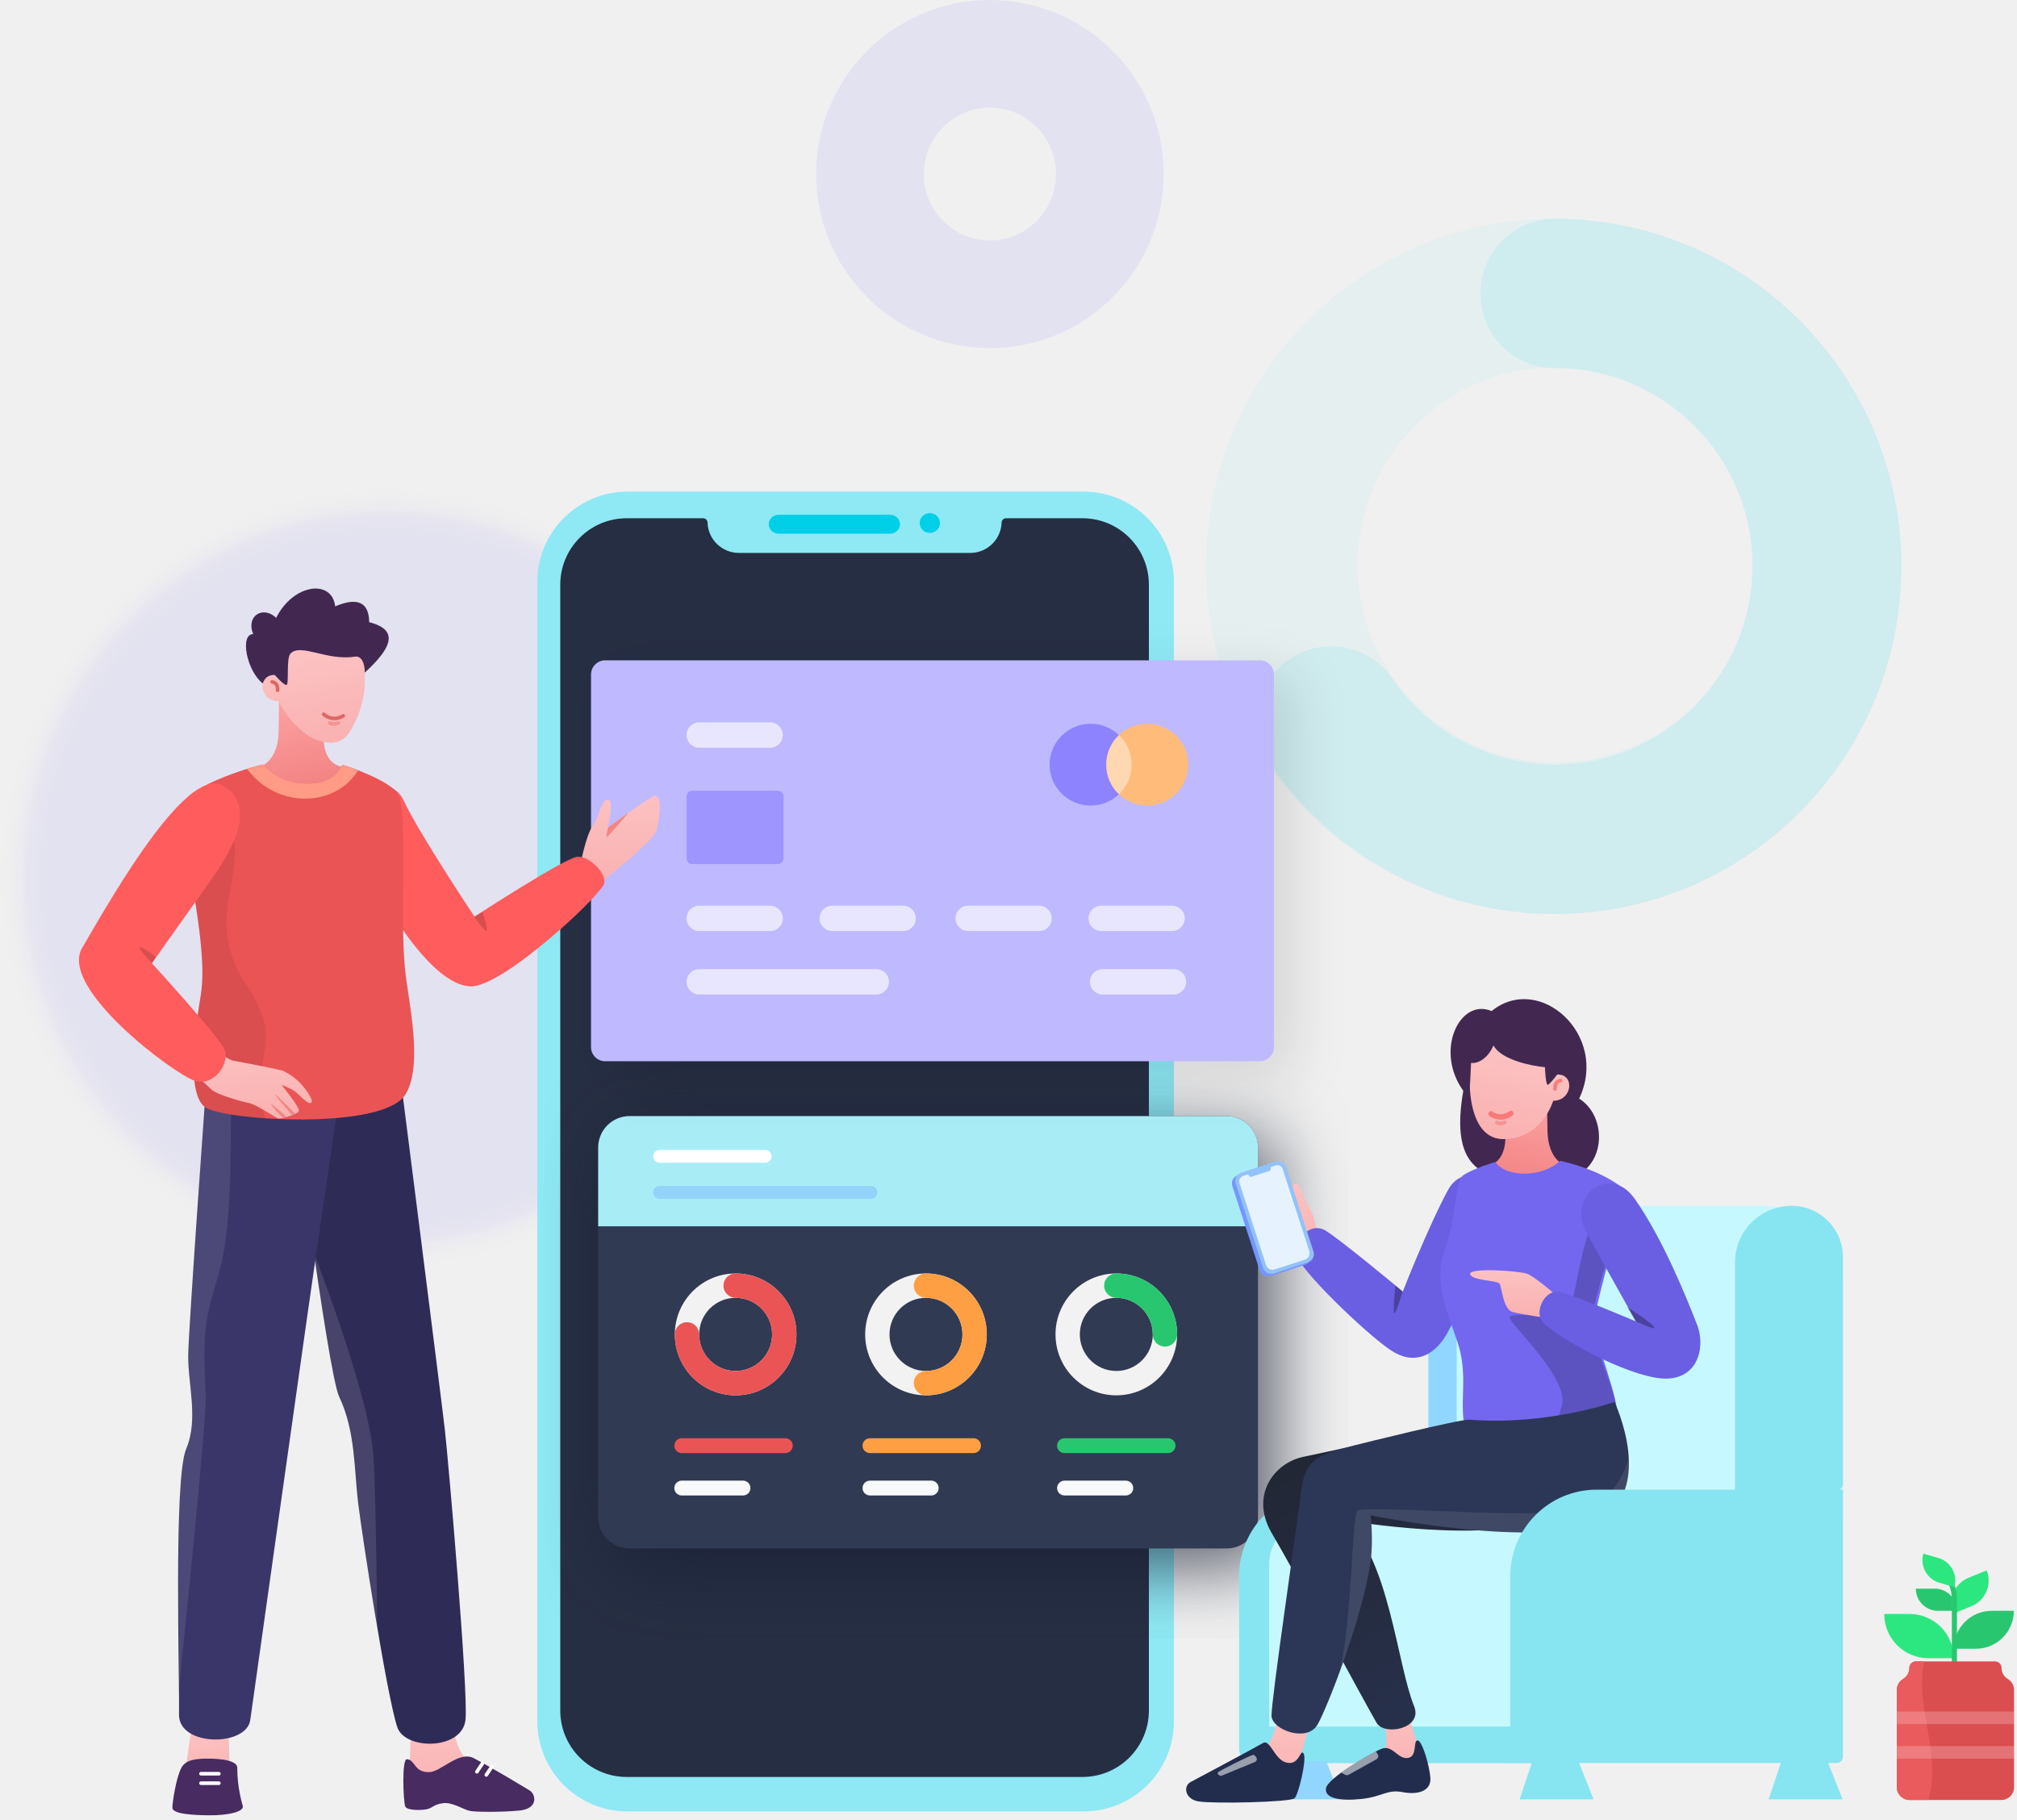
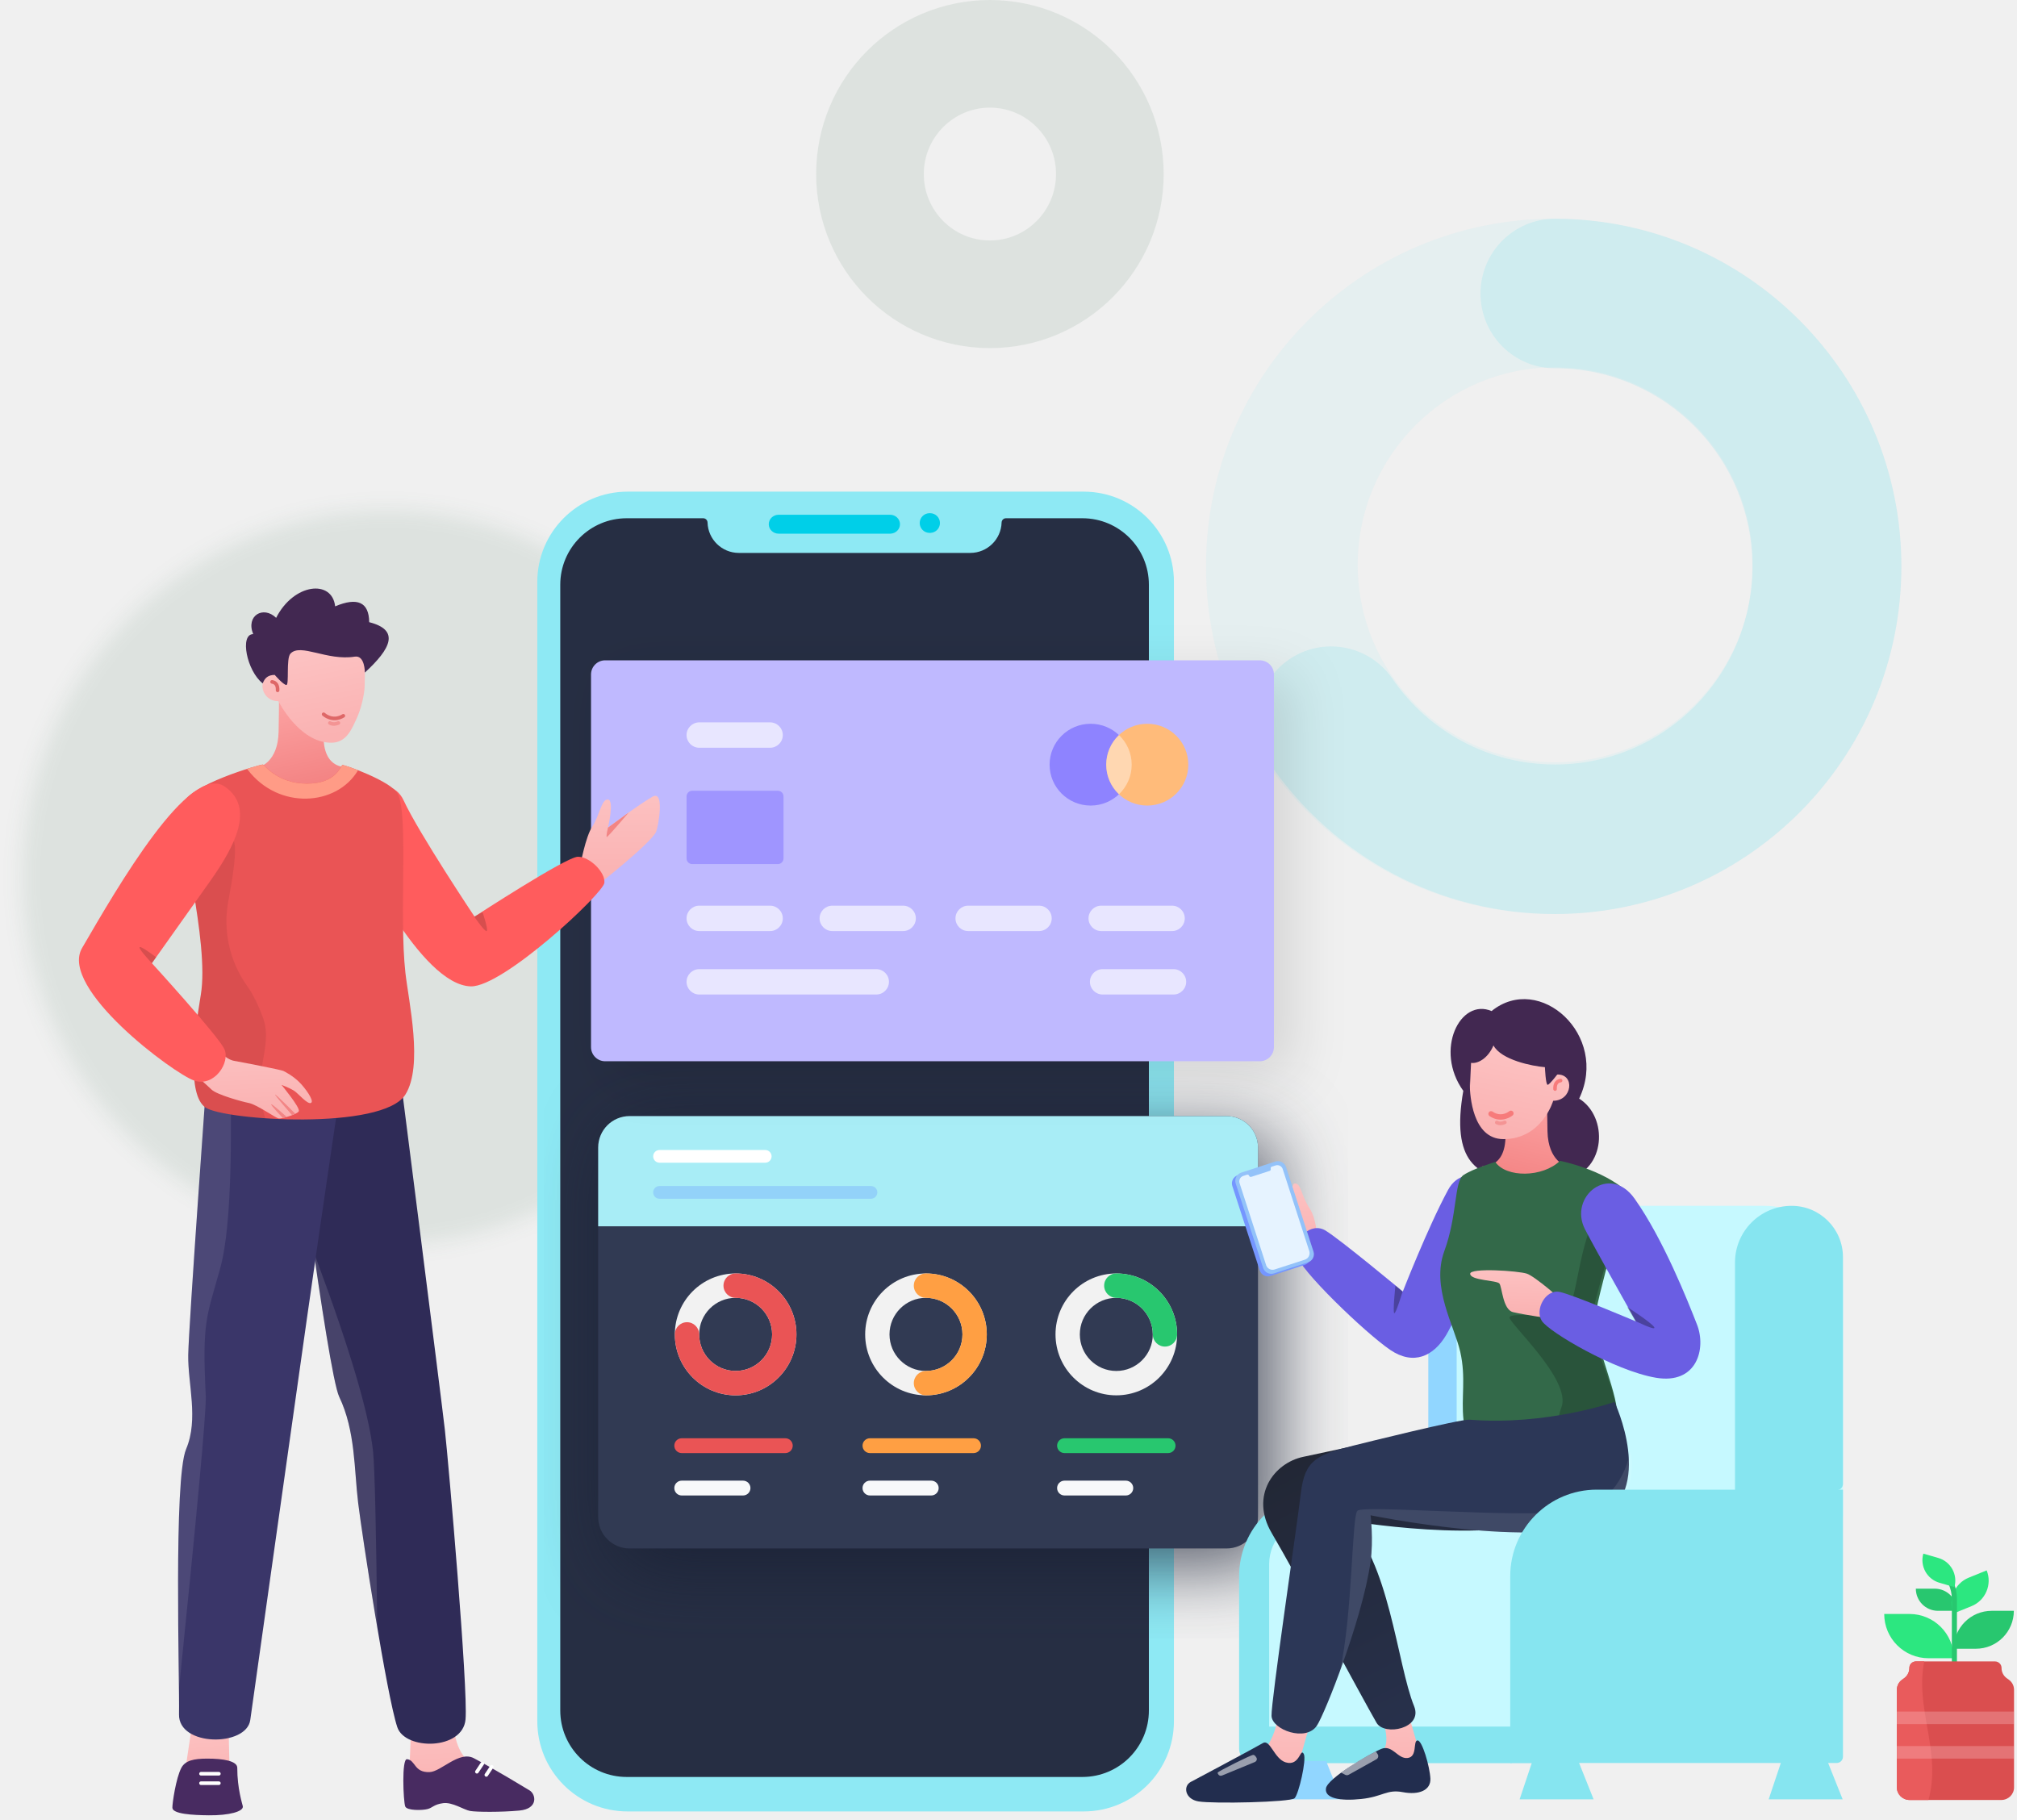
<svg xmlns="http://www.w3.org/2000/svg" width="562" height="507" viewBox="0 0 562 507" fill="none">
  <g id="Illustration">
    <g id="Shape">
      <g id="Oval" opacity="0.1" filter="url(#filter0_f)">
-         <ellipse cx="107.745" cy="244.5" rx="101.745" ry="102.5" fill="#7367F0" />
+         <ellipse cx="107.745" cy="244.5" rx="101.745" ry="102.5" fill="#336949" />
      </g>
      <path id="Oval_2" opacity="0.05" fill-rule="evenodd" clip-rule="evenodd" d="M336.032 157.826C336.032 104.326 379.404 60.956 432.906 60.956C486.408 60.956 529.78 104.326 529.78 157.826C529.78 211.326 486.408 254.696 432.906 254.696C379.404 254.696 336.032 211.326 336.032 157.826ZM488.389 157.386C488.389 126.988 463.745 102.346 433.347 102.346C402.948 102.346 378.304 126.988 378.304 157.386C378.304 187.784 402.948 212.426 433.347 212.426C463.745 212.426 488.389 187.784 488.389 157.386Z" fill="#00CFE8" />
-       <ellipse id="Oval_3" opacity="0.1" cx="275.822" cy="48.5" rx="33.416" ry="33.5" stroke="#7367F0" stroke-width="30" />
+       <ellipse id="Oval_3" opacity="0.1" cx="275.822" cy="48.5" rx="33.416" ry="33.5" stroke="#336949" stroke-width="30" />
      <path id="Path" opacity="0.1" d="M433.272 60.956C486.572 60.956 529.78 104.326 529.78 157.826C529.78 211.326 486.572 254.696 433.272 254.696C401.162 254.696 371.688 238.816 353.798 212.796C347.287 203.326 349.657 190.352 359.091 183.817C368.431 177.348 381.193 179.615 387.764 188.849L387.961 189.131C398.182 203.997 414.951 213.032 433.272 213.032C463.647 213.032 488.271 188.315 488.271 157.826C488.271 127.642 464.137 103.116 434.181 102.628L433.272 102.621C421.809 102.621 412.517 93.294 412.517 81.789C412.517 70.283 421.809 60.956 433.272 60.956Z" fill="#00CFE8" />
    </g>
    <g id="Mobile Banking App">
      <g id="Phone3">
        <path id="Rectangle" fill-rule="evenodd" clip-rule="evenodd" d="M149.71 162.137C149.71 148.254 160.964 137 174.847 137H301.957C315.84 137 327.094 148.254 327.094 162.137V479.625C327.094 493.508 315.84 504.762 301.957 504.762H174.847C160.964 504.762 149.71 493.508 149.71 479.625V162.137Z" fill="#8EE9F4" />
        <g id="Group 48">
          <path id="Rectangle_2" fill-rule="evenodd" clip-rule="evenodd" d="M156.107 162.933C156.107 152.703 164.4 144.411 174.629 144.411H195.926C196.585 144.411 197.124 144.935 197.144 145.594V145.594C197.28 150.315 201.147 154.072 205.87 154.072H270.352C275.075 154.072 278.942 150.315 279.079 145.594V145.594C279.098 144.935 279.637 144.411 280.297 144.411H301.593C311.822 144.411 320.115 152.703 320.115 162.933V476.634C320.115 486.863 311.822 495.156 301.593 495.156H174.629C164.4 495.156 156.107 486.863 156.107 476.634V162.933Z" fill="#262E43" />
          <mask id="mask0" mask-type="alpha" maskUnits="userSpaceOnUse" x="156" y="144" width="165" height="352">
            <path id="Rectangle_3" fill-rule="evenodd" clip-rule="evenodd" d="M156.107 162.933C156.107 152.703 164.4 144.411 174.629 144.411H195.926C196.585 144.411 197.124 144.935 197.144 145.594V145.594C197.28 150.315 201.147 154.072 205.87 154.072H270.352C275.075 154.072 278.942 150.315 279.079 145.594V145.594C279.098 144.935 279.637 144.411 280.297 144.411H301.593C311.822 144.411 320.115 152.703 320.115 162.933V476.634C320.115 486.863 311.822 495.156 301.593 495.156H174.629C164.4 495.156 156.107 486.863 156.107 476.634V162.933Z" fill="white" />
          </mask>
          <g mask="url(#mask0)">
            <ellipse id="Oval_4" cx="218.287" cy="357.888" rx="14.067" ry="14.053" fill="#E97EFF" fill-opacity="0.549" />
            <path id="Rectangle_4" fill-rule="evenodd" clip-rule="evenodd" d="M176.086 209.239C176.086 206.692 178.15 204.628 180.697 204.628H296.76C299.307 204.628 301.371 206.692 301.371 209.239V209.239C301.371 211.785 299.307 213.85 296.76 213.85H180.697C178.15 213.85 176.086 211.785 176.086 209.239V209.239Z" fill="#E97EFF" fill-opacity="0.549" />
          </g>
        </g>
        <path id="Path_2" d="M248.017 143.438C249.534 143.438 250.764 144.618 250.764 146.073C250.764 147.496 249.588 148.656 248.118 148.706L248.017 148.708H216.95C215.432 148.708 214.202 147.529 214.202 146.073C214.202 144.65 215.378 143.491 216.849 143.44L216.95 143.438H248.017Z" fill="#00CFE8" />
        <path id="Path_3" d="M259.151 142.999C260.669 142.999 261.899 144.228 261.899 145.744C261.899 147.226 260.723 148.434 259.252 148.487L259.151 148.489H259.007C257.49 148.489 256.26 147.26 256.26 145.744C256.26 144.262 257.436 143.054 258.907 143.001L259.007 142.999H259.151Z" fill="#00CFE8" />
      </g>
      <g id="BoardPieChart">
        <g id="Rectangle_5" filter="url(#filter1_d)">
          <path fill-rule="evenodd" clip-rule="evenodd" d="M166.672 319.757C166.672 314.921 170.592 311 175.429 311H341.763C346.6 311 350.52 314.921 350.52 319.757V422.729C350.52 427.565 346.6 431.486 341.763 431.486H175.429C170.592 431.486 166.672 427.565 166.672 422.729V319.757Z" fill="#313A53" />
        </g>
        <mask id="mask1" mask-type="alpha" maskUnits="userSpaceOnUse" x="166" y="311" width="185" height="121">
          <path id="Rectangle_6" fill-rule="evenodd" clip-rule="evenodd" d="M166.672 319.757C166.672 314.921 170.592 311 175.429 311H341.763C346.6 311 350.52 314.921 350.52 319.757V422.729C350.52 427.565 346.6 431.486 341.763 431.486H175.429C170.592 431.486 166.672 427.565 166.672 422.729V319.757Z" fill="white" />
        </mask>
        <g mask="url(#mask1)">
          <path id="Rectangle_7" fill-rule="evenodd" clip-rule="evenodd" d="M162.547 306.275H355.234V341.712H162.547L162.547 306.275Z" fill="#A8EDF6" />
          <path id="Rectangle_8" opacity="0.366" fill-rule="evenodd" clip-rule="evenodd" d="M181.992 332.262C181.992 331.284 182.785 330.49 183.764 330.49H242.682C243.66 330.49 244.453 331.284 244.453 332.262V332.262C244.453 333.241 243.66 334.034 242.682 334.034H183.764C182.785 334.034 181.992 333.241 181.992 332.262V332.262Z" fill="#6FA3FF" />
          <rect id="Rectangle_9" x="181.992" y="320.45" width="32.998" height="3.544" rx="1.772" fill="white" />
          <rect id="Rectangle_10" x="187.885" y="400.774" width="32.998" height="4.134" rx="2.067" fill="#EA5455" />
          <path id="Rectangle_11" fill-rule="evenodd" clip-rule="evenodd" d="M187.885 414.653C187.885 413.512 188.81 412.586 189.952 412.586H207.031C208.173 412.586 209.098 413.512 209.098 414.653V414.653C209.098 415.795 208.173 416.72 207.031 416.72H189.952C188.81 416.72 187.885 415.795 187.885 414.653V414.653Z" fill="#F8F9FA" />
          <rect id="Rectangle_12" x="240.329" y="400.774" width="32.998" height="4.134" rx="2.067" fill="#FF9F43" />
          <path id="Rectangle_13" fill-rule="evenodd" clip-rule="evenodd" d="M240.329 414.653C240.329 413.512 241.255 412.586 242.396 412.586H259.475C260.617 412.586 261.542 413.512 261.542 414.653V414.653C261.542 415.795 260.617 416.72 259.475 416.72H242.396C241.255 416.72 240.329 415.795 240.329 414.653V414.653Z" fill="#F8F9FA" />
          <rect id="Rectangle_14" x="294.541" y="400.774" width="32.998" height="4.134" rx="2.067" fill="#28C76F" />
          <path id="Rectangle_15" fill-rule="evenodd" clip-rule="evenodd" d="M294.541 414.653C294.541 413.512 295.467 412.586 296.608 412.586H313.687C314.829 412.586 315.754 413.512 315.754 414.653V414.653C315.754 415.795 314.829 416.72 313.687 416.72H296.608C295.467 416.72 294.541 415.795 294.541 414.653V414.653Z" fill="#F8F9FA" />
          <g id="Group 3">
            <path id="Oval_5" fill-rule="evenodd" clip-rule="evenodd" d="M311.04 388.814C320.396 388.814 327.981 381.211 327.981 371.834C327.981 362.456 320.396 354.853 311.04 354.853C301.683 354.853 294.099 362.456 294.099 371.834C294.099 381.211 301.683 388.814 311.04 388.814ZM311.04 382.022C305.426 382.022 300.875 377.46 300.875 371.834C300.875 366.207 305.426 361.645 311.04 361.645C316.654 361.645 321.204 366.207 321.204 371.834C321.204 377.46 316.654 382.022 311.04 382.022Z" fill="#F2F2F2" />
            <path id="Path_4" fill-rule="evenodd" clip-rule="evenodd" d="M327.981 371.834C327.981 362.456 320.396 354.853 311.04 354.853C309.168 354.853 307.651 356.374 307.651 358.249C307.651 360.125 309.168 361.645 311.04 361.645C316.59 361.645 321.101 366.104 321.203 371.642L321.204 371.834C321.204 373.709 322.721 375.23 324.593 375.23C326.464 375.23 327.981 373.709 327.981 371.834Z" fill="#28C76F" />
          </g>
          <g id="Group 4">
            <path id="Oval_6" fill-rule="evenodd" clip-rule="evenodd" d="M258.007 388.814C267.363 388.814 274.948 381.211 274.948 371.834C274.948 362.456 267.363 354.853 258.007 354.853C248.65 354.853 241.065 362.456 241.065 371.834C241.065 381.211 248.65 388.814 258.007 388.814ZM258.007 382.022C252.393 382.022 247.842 377.46 247.842 371.834C247.842 366.207 252.393 361.645 258.007 361.645C263.62 361.645 268.171 366.207 268.171 371.834C268.171 377.46 263.62 382.022 258.007 382.022Z" fill="#F2F2F2" />
            <path id="Path_5" d="M258.006 388.814C267.363 388.814 274.948 381.211 274.948 371.834C274.948 362.456 267.363 354.853 258.006 354.853C256.135 354.853 254.618 356.374 254.618 358.249C254.618 360.125 256.135 361.645 258.006 361.645C263.62 361.645 268.171 366.207 268.171 371.834C268.171 377.396 263.723 381.918 258.197 382.02L258.006 382.022C256.135 382.022 254.618 383.542 254.618 385.418C254.618 387.293 256.135 388.814 258.006 388.814Z" fill="#FF9F43" />
          </g>
          <g id="Group 6">
            <path id="Oval_7" fill-rule="evenodd" clip-rule="evenodd" d="M204.973 388.814C214.33 388.814 221.915 381.211 221.915 371.834C221.915 362.456 214.33 354.853 204.973 354.853C195.617 354.853 188.032 362.456 188.032 371.834C188.032 381.211 195.617 388.814 204.973 388.814ZM204.973 382.022C199.36 382.022 194.809 377.46 194.809 371.834C194.809 366.207 199.36 361.645 204.973 361.645C210.587 361.645 215.138 366.207 215.138 371.834C215.138 377.46 210.587 382.022 204.973 382.022Z" fill="#F2F2F2" />
            <path id="Path_6" fill-rule="evenodd" clip-rule="evenodd" d="M188.032 371.834C188.032 381.211 195.617 388.814 204.973 388.814C214.33 388.814 221.915 381.211 221.915 371.834C221.915 362.456 214.33 354.853 204.973 354.853C203.102 354.853 201.585 356.374 201.585 358.249C201.585 360.125 203.102 361.645 204.973 361.645C210.587 361.645 215.138 366.207 215.138 371.834C215.138 377.46 210.587 382.022 204.973 382.022C199.36 382.022 194.809 377.46 194.809 371.834C194.809 369.958 193.292 368.437 191.42 368.437C189.549 368.437 188.032 369.958 188.032 371.834Z" fill="#EA5455" />
          </g>
        </g>
      </g>
      <g id="VisaCard2">
        <g id="Rectangle_16" filter="url(#filter2_d)">
          <path fill-rule="evenodd" clip-rule="evenodd" d="M168.62 184H351.014C353.192 184 354.958 185.771 354.958 187.955V291.769C354.958 293.953 353.192 295.723 351.014 295.723H168.62C166.442 295.723 164.677 293.953 164.677 291.769V187.955C164.677 185.771 166.442 184 168.62 184Z" fill="#BFB9FF" />
        </g>
        <g id="Group 46">
          <g id="Group 45">
            <g id="Group 43">
              <ellipse id="Oval_8" cx="303.887" cy="213.077" rx="11.437" ry="11.395" fill="#8E83FF" />
              <ellipse id="Oval Copy 10" cx="319.661" cy="213.077" rx="11.437" ry="11.395" fill="#FFBB7A" />
              <path id="Path_7" fill-rule="evenodd" clip-rule="evenodd" d="M311.67 204.925L311.775 204.827C313.961 206.902 315.323 209.831 315.323 213.077C315.323 216.323 313.961 219.252 311.775 221.327C309.587 219.253 308.225 216.323 308.225 213.077C308.225 209.882 309.544 206.994 311.67 204.925L311.775 204.827L311.67 204.925Z" fill="white" fill-opacity="0.416" />
            </g>
            <path id="Rectangle_17" fill-rule="evenodd" clip-rule="evenodd" d="M192.873 220.346H216.732C217.604 220.346 218.31 221.05 218.31 221.918V239.207C218.31 240.075 217.604 240.779 216.732 240.779H192.873C192.002 240.779 191.296 240.075 191.296 239.207V221.918C191.296 221.05 192.002 220.346 192.873 220.346Z" fill="#9F95FF" />
          </g>
          <g id="Group 44">
            <path id="Rectangle_18" fill-rule="evenodd" clip-rule="evenodd" d="M194.845 252.37H214.563C216.524 252.37 218.113 253.953 218.113 255.906C218.113 257.859 216.524 259.443 214.563 259.443H194.845C192.885 259.443 191.296 257.859 191.296 255.906C191.296 253.953 192.885 252.37 194.845 252.37Z" fill="white" fill-opacity="0.647" />
            <path id="Rectangle_19" fill-rule="evenodd" clip-rule="evenodd" d="M194.845 270.052H244.141C246.101 270.052 247.69 271.635 247.69 273.588C247.69 275.541 246.101 277.125 244.141 277.125H194.845C192.885 277.125 191.296 275.541 191.296 273.588C191.296 271.635 192.885 270.052 194.845 270.052Z" fill="white" fill-opacity="0.647" />
            <path id="Rectangle_20" fill-rule="evenodd" clip-rule="evenodd" d="M307.239 270.052H326.957C328.917 270.052 330.506 271.635 330.506 273.588C330.506 275.541 328.917 277.125 326.957 277.125H307.239C305.279 277.125 303.689 275.541 303.689 273.588C303.689 271.635 305.279 270.052 307.239 270.052Z" fill="white" fill-opacity="0.647" />
            <path id="Rectangle_21" fill-rule="evenodd" clip-rule="evenodd" d="M194.845 201.289H214.563C216.524 201.289 218.113 202.872 218.113 204.825C218.113 206.778 216.524 208.362 214.563 208.362H194.845C192.885 208.362 191.296 206.778 191.296 204.825C191.296 202.872 192.885 201.289 194.845 201.289Z" fill="white" fill-opacity="0.647" />
            <path id="Rectangle Copy 38" fill-rule="evenodd" clip-rule="evenodd" d="M231.915 252.37H251.634C253.594 252.37 255.183 253.953 255.183 255.906C255.183 257.859 253.594 259.443 251.634 259.443H231.915C229.955 259.443 228.366 257.859 228.366 255.906C228.366 253.953 229.955 252.37 231.915 252.37Z" fill="white" fill-opacity="0.647" />
            <path id="Rectangle Copy 39" fill-rule="evenodd" clip-rule="evenodd" d="M269.775 252.37H289.493C291.453 252.37 293.042 253.953 293.042 255.906C293.042 257.859 291.453 259.443 289.493 259.443H269.775C267.815 259.443 266.226 257.859 266.226 255.906C266.226 253.953 267.815 252.37 269.775 252.37Z" fill="white" fill-opacity="0.647" />
            <path id="Rectangle Copy 40" fill-rule="evenodd" clip-rule="evenodd" d="M306.845 252.37H326.563C328.524 252.37 330.113 253.953 330.113 255.906C330.113 257.859 328.524 259.443 326.563 259.443H306.845C304.885 259.443 303.296 257.859 303.296 255.906C303.296 253.953 304.885 252.37 306.845 252.37Z" fill="white" fill-opacity="0.647" />
          </g>
        </g>
      </g>
      <g id="Men1.1">
        <g id="LLeg">
          <path id="Path_8" fill-rule="evenodd" clip-rule="evenodd" d="M126.372 479.69C126.372 479.69 126.236 488.374 131.569 491.458C136.901 494.543 145.162 500.274 145.162 500.274L113.735 501.339L114.631 479.612L126.372 479.69Z" fill="url(#paint0_linear)" />
          <path id="Path_9" fill-rule="evenodd" clip-rule="evenodd" d="M113.405 490.205C115.835 490.456 115.304 493.971 119.713 493.8C122.926 493.675 127.937 487.749 132.059 489.944C138.35 493.294 145.727 497.812 147.536 498.887C149.345 499.963 150.06 504.021 144.715 504.519C139.603 504.995 132.704 504.942 130.976 504.627C129.247 504.312 126.041 502.107 123.461 502.459C120.882 502.812 120.588 503.702 119.147 504.095C117.705 504.489 113.354 504.575 112.903 503.36C112.385 501.966 111.866 490.047 113.405 490.205Z" fill="#482B61" />
          <path id="Path_10" fill-rule="evenodd" clip-rule="evenodd" d="M110.969 295.474C110.969 295.474 122.957 389.573 123.959 398.472C124.961 407.371 130.465 470.679 129.712 479.123C128.944 487.723 112.857 487.769 110.699 481.281C107.745 472.4 100.916 428.014 99.787 418.746C98.658 409.477 99.054 398.716 94.516 389.225C91.266 382.43 80.513 297.886 80.513 297.886L110.969 295.474Z" fill="#2F2B57" />
          <path id="Path_11" opacity="0.591" fill-rule="evenodd" clip-rule="evenodd" d="M103.922 404.214L103.965 404.637C104.422 409.552 104.806 425.834 105.116 453.481L104.426 449.352C102.262 436.258 100.34 423.287 99.787 418.746C98.681 409.67 99.038 399.163 94.793 389.82L94.515 389.225C93.085 386.234 90.201 368.185 87.421 348.911L88.294 351.248C97.578 376.216 102.787 393.871 103.922 404.214Z" fill="white" fill-opacity="0.192" />
          <path id="Path 10" d="M134.382 491.454L132.879 493.704" stroke="white" stroke-linecap="round" />
          <path id="Path 10_2" d="M137.007 492.334L135.504 494.584" stroke="white" stroke-linecap="round" />
        </g>
        <g id="RLeg">
          <path id="Path_12" fill-rule="evenodd" clip-rule="evenodd" d="M53.349 481.682L50.536 500.672L64.13 500.604L63.685 481.329L53.349 481.682Z" fill="url(#paint1_linear)" />
          <path id="Path_13" fill-rule="evenodd" clip-rule="evenodd" d="M48.032 503.745C47.986 502.637 49.018 495.451 50.536 492.605C51.638 490.542 54.08 490.058 57.654 490.044C62.264 490.026 66.117 490.723 66.112 492.605C66.096 498.366 67.556 502.796 67.654 503.302C67.943 504.787 63.819 505.896 58.188 505.839C53.578 505.794 48.102 505.473 48.032 503.745Z" fill="#482B61" />
          <path id="Path_14" fill-rule="evenodd" clip-rule="evenodd" d="M95.56 298.563C95.56 298.563 89.327 340.561 85.554 367.134C81.847 393.245 70.868 471.132 69.733 479.285C68.691 486.77 49.68 486.77 49.88 477.705C50.08 468.64 48.32 412.152 51.86 403.789C55.4 395.425 52.318 385.692 52.447 377.567C52.576 369.442 57.667 299.106 57.667 299.106L95.56 298.563Z" fill="#3A3669" />
          <path id="Path_15" opacity="0.462" fill-rule="evenodd" clip-rule="evenodd" d="M61.462 353.024L61.164 354.105C57.556 367.072 56.31 368.241 57.333 388.923L57.343 389.344C57.379 394.547 54.904 421.474 49.919 470.126L49.897 467.101C49.722 447.254 48.991 411.369 51.77 404.014L51.86 403.789C55.4 395.425 52.318 385.692 52.446 377.567C52.576 369.442 57.667 299.106 57.667 299.106L64.17 299.012L64.236 302.234C64.704 327.396 63.779 344.326 61.462 353.024V353.024Z" fill="white" fill-opacity="0.192" />
          <path id="Path 9" d="M56.007 494.256H60.983" stroke="white" stroke-linecap="round" />
          <path id="Path 9_2" d="M56.007 496.894H60.983" stroke="white" stroke-linecap="round" />
        </g>
        <g id="Head">
          <path id="Path_16" fill-rule="evenodd" clip-rule="evenodd" d="M72.242 213.711C72.242 213.711 77.449 212.483 77.63 203.907C77.811 195.331 77.684 192.404 77.684 192.404L90.029 192.196C90.029 192.196 90.154 201.754 90.155 205.21C90.16 214.495 96.597 213.711 96.597 213.711C96.597 213.711 95.259 221.24 84.866 221.827C76.751 222.287 72.242 213.711 72.242 213.711Z" fill="url(#paint2_linear)" />
          <g id="Head1">
            <path id="Path_17" fill-rule="evenodd" clip-rule="evenodd" d="M76.552 188.069C71.435 187.87 72.269 195.399 77.585 195.389C77.585 195.389 83.297 206.933 92.265 206.963C96.585 206.977 97.996 203.11 99.291 200.395C100.586 197.68 101.536 193.619 101.615 191.132C101.7 188.481 101.711 179.77 101.711 179.77L76.352 179.759L76.552 188.069Z" fill="url(#paint3_linear)" />
            <path id="Path_18" d="M91.906 201.462C92.673 201.885 93.585 201.781 94.292 201.462" stroke="#F49494" stroke-linecap="round" />
            <path id="Path 8" d="M77.349 192.367C77.401 191.159 77.035 190.2 75.81 190.008" stroke="#DE6767" stroke-linecap="round" />
            <path id="Path_19" fill-rule="evenodd" clip-rule="evenodd" d="M76.551 188.069C76.551 188.069 78.904 190.799 79.774 190.874C80.645 190.949 79.653 183.487 80.934 182.128C83.75 179.14 91.107 184.216 98.844 182.976C101.71 182.517 101.659 187.415 101.659 187.415C108.892 180.786 111.514 175.557 102.871 173.373C102.802 167.763 99.591 166.355 93.382 168.957C92.552 161.378 81.824 162.522 76.941 172.164C73.407 168.707 68.439 171.498 70.547 176.699C66.741 176.699 68.724 186.925 73.21 190.439C73.745 188.904 74.723 188.069 76.551 188.069Z" fill="#422851" />
            <path id="Path_20" d="M90.171 199.031C90.171 199.031 92.607 201.335 95.666 199.459" stroke="#DE6767" stroke-linecap="round" />
          </g>
        </g>
        <g id="LArm">
          <g id="Group 3_2">
            <path id="Path_21" fill-rule="evenodd" clip-rule="evenodd" d="M161.671 241.247C161.671 241.247 163.135 233.107 165.072 230.255C167.01 227.403 167.574 222.61 169.402 222.786C171.23 222.963 169.399 230.614 169.399 230.614C169.399 230.614 177.923 224.219 181.79 222.015C185.319 220.006 183.383 230.404 182.831 231.729C181.518 234.885 166.322 246.793 166.322 246.793C166.322 246.793 162.003 241.971 161.671 241.247Z" fill="url(#paint4_linear)" />
            <path id="Path_22" fill-rule="evenodd" clip-rule="evenodd" d="M169.4 230.614C169.4 230.614 168.77 233.231 169.084 233.231C169.399 233.231 175.184 226.405 175.184 226.405L169.4 230.614Z" fill="#F28585" />
          </g>
          <path id="Path_23" fill-rule="evenodd" clip-rule="evenodd" d="M112.464 223.029C116.632 232.068 132.22 255.423 132.22 255.423C132.22 255.423 157.765 238.768 161.016 238.734C164.266 238.699 168.68 243.012 168.402 245.989C168.125 248.966 140.156 275.074 131.186 274.854C117.238 274.512 99.747 238.241 97.951 233.393C93.141 220.407 108.398 214.213 112.464 223.029Z" fill="#FF5C5D" />
          <path id="Path 5" fill-rule="evenodd" clip-rule="evenodd" d="M132.128 255.406C132.128 255.406 135.078 259.727 135.606 259.444C136.135 259.16 134.447 254.161 134.447 254.161L132.128 255.406Z" fill="black" fill-opacity="0.16" />
        </g>
        <g id="Body">
          <path id="Path_24" fill-rule="evenodd" clip-rule="evenodd" d="M50.768 224.475C49.459 230.751 58.422 262.381 55.956 277.178C54.006 288.882 52.144 304.996 57.199 308.573C62.345 312.216 106.644 315.108 112.959 304.996C117.968 296.973 113.867 279.182 112.959 271.066C111.147 254.875 113.883 226.894 110.809 221.171C108.902 217.621 95.902 213.043 95.413 213.185C94.925 213.327 93.777 218.357 85.557 218.357C77.337 218.357 73.707 213.185 73.265 213.043C72.823 212.901 51.952 218.798 50.768 224.475Z" fill="#EA5455" />
          <path id="Path_25" fill-rule="evenodd" clip-rule="evenodd" d="M73.244 213.041L73.265 213.043C73.707 213.185 77.337 218.357 85.557 218.357C93.777 218.357 94.925 213.327 95.413 213.185C95.59 213.134 97.396 213.697 99.722 214.606L99.712 214.713C93.836 224.579 77.677 225.795 69.04 214.507L68.845 214.246L69.808 213.947C71.573 213.411 72.835 213.088 73.178 213.045L73.244 213.041Z" fill="#FF9B86" />
          <path id="Path_26" fill-rule="evenodd" clip-rule="evenodd" d="M50.796 228.834L51.52 228.935C59.204 230.034 63.71 231.773 65.039 234.152C65.911 235.712 65.506 240.991 63.823 249.988L63.644 250.932C62.083 259.088 63.868 267.524 68.58 274.33L68.845 274.707C70.439 276.936 71.908 279.872 73.252 283.514C76.372 291.962 69.737 299.081 73.939 311.649L73.081 311.586C65.27 310.988 58.953 309.815 57.199 308.573C52.144 304.996 54.006 288.882 55.956 277.179C58.054 264.588 51.878 239.811 50.796 228.834Z" fill="black" fill-opacity="0.067" />
        </g>
        <g id="Rarm">
          <g id="Group 2">
            <path id="Path_27" fill-rule="evenodd" clip-rule="evenodd" d="M59.774 291.701C59.774 291.701 62.723 295.18 65.24 295.613C67.757 296.046 78.291 298.106 78.934 298.411C79.542 298.7 81.62 299.794 83.397 301.549C84.937 303.07 87.6 306.677 86.707 307.297C85.752 307.961 83.175 304.708 81.882 303.904C80.526 303.061 78.442 302.314 78.442 302.314C78.442 302.314 83.597 308.533 83.269 309.619C83.03 310.412 78.646 311.767 77.709 311.665C76.772 311.563 71.607 307.782 69.285 307.341C67.675 307.037 60.466 305.084 58.946 303.618C57.425 302.151 54.006 299.174 54.006 299.174L59.774 291.701Z" fill="url(#paint5_linear)" />
            <path id="Path_28" fill-rule="evenodd" clip-rule="evenodd" d="M82.275 310.34C82.275 310.34 76.88 304.905 76.655 304.997C76.43 305.09 81.356 310.719 81.356 310.719L82.275 310.34Z" fill="#F28585" />
            <path id="Path_29" fill-rule="evenodd" clip-rule="evenodd" d="M79.871 311.233C79.871 311.233 75.829 307.53 75.565 307.709C75.301 307.887 78.802 311.535 78.802 311.535L79.871 311.233Z" fill="#F28585" />
          </g>
          <path id="Path_30" fill-rule="evenodd" clip-rule="evenodd" d="M62.706 219.232C71.036 225.093 65.471 235.748 58.56 245.521C52.105 254.65 42.321 268.401 42.321 268.401C42.321 268.401 60.718 288.554 62.496 292.282C64.273 296.011 59.734 303.014 54.093 301.101C48.45 299.189 16.343 275.404 22.872 264.164C32.845 246.995 52.868 212.309 62.706 219.232Z" fill="#FF5C5D" />
          <path id="Path 6" fill-rule="evenodd" clip-rule="evenodd" d="M42.321 268.401C42.321 268.401 38.546 264.407 38.898 263.945C39.251 263.482 43.506 266.747 43.506 266.747L42.321 268.401Z" fill="black" fill-opacity="0.16" />
        </g>
      </g>
      <g id="Group 7">
        <path id="Rectangle_22" fill-rule="evenodd" clip-rule="evenodd" d="M345.257 439.204C345.257 425.888 356.052 415.093 369.368 415.093L437.966 415.093V487.26C437.966 489.469 436.175 491.26 433.966 491.26H349.257C347.048 491.26 345.257 489.469 345.257 487.26L345.257 439.204Z" fill="#86E5F0" />
        <path id="Rectangle_23" fill-rule="evenodd" clip-rule="evenodd" d="M353.633 476.224L421.269 476.224V491.26H353.633L353.633 476.224Z" fill="#86E5F0" />
        <path id="Path_31" fill-rule="evenodd" clip-rule="evenodd" d="M439.769 490.715L444.035 501.401H423.41L426.984 490.715H439.769Z" fill="#86E5F0" />
        <path id="Path_32" fill-rule="evenodd" clip-rule="evenodd" d="M369.497 490.715L373.764 501.401H353.139L356.713 490.715H369.497Z" fill="#91D6FF" />
        <path id="Path_33" fill-rule="evenodd" clip-rule="evenodd" d="M509.161 490.715L513.428 501.401H492.803L496.377 490.715H509.161Z" fill="#86E5F0" />
        <path id="Rectangle_24" fill-rule="evenodd" clip-rule="evenodd" d="M397.97 360.481C397.97 347.368 408.449 336.659 421.558 336.375L438.492 336.008V422.277H397.97L397.97 360.481Z" fill="#91D6FF" />
        <path id="Rectangle_25" fill-rule="evenodd" clip-rule="evenodd" d="M405.875 360.119C405.875 346.803 416.67 336.008 429.986 336.008H491.667C503.729 336.008 513.507 345.786 513.507 357.848V422.288C513.507 423.253 512.725 424.035 511.76 424.035H405.875L405.875 360.119Z" fill="#C6F9FF" />
        <path id="Rectangle_26" fill-rule="evenodd" clip-rule="evenodd" d="M483.427 351.792C483.427 343.074 490.493 336.008 499.21 336.008V336.008C507.106 336.008 513.507 342.409 513.507 350.305V413.499C513.507 414.464 512.725 415.246 511.76 415.246H483.427V351.792Z" fill="#86E5F0" />
        <path id="Rectangle_27" fill-rule="evenodd" clip-rule="evenodd" d="M353.633 435.799C353.633 428.84 359.274 423.199 366.233 423.199H433.69V481.124H353.633V435.799Z" fill="#C6F9FF" />
        <g id="Wom1.4">
          <g id="Head_2">
            <path id="Path_34" fill-rule="evenodd" clip-rule="evenodd" d="M436.719 328.514C447.465 326.01 448.172 311.252 440.003 306.133C448.428 288.461 428.945 270.915 415.599 281.736C406.85 277.989 399.579 292.611 407.72 303.968C404.307 323.468 411.254 328.509 423.777 328.723L436.719 328.514Z" fill="#422851" />
            <path id="Path_35" fill-rule="evenodd" clip-rule="evenodd" d="M436.585 324.989C436.585 324.989 431.358 323.762 431.176 315.192C430.995 306.622 431.122 303.696 431.122 303.696L419.608 303.488C419.608 303.488 419.483 313.039 419.481 316.494C419.476 325.773 413.015 324.989 413.015 324.989C413.015 324.989 414.358 332.513 424.791 333.1C432.937 333.559 436.585 324.989 436.585 324.989Z" fill="url(#paint6_linear)" />
            <path id="Path_36" fill-rule="evenodd" clip-rule="evenodd" d="M433.807 299.417C438.944 299.218 438.106 306.741 432.77 306.731C432.77 306.731 429.671 317.419 418.912 317.419C410.173 317.419 409.605 304.962 409.526 302.477C409.44 299.828 409.43 291.123 409.43 291.123L434.007 291.112L433.807 299.417Z" fill="url(#paint7_linear)" />
            <path id="Path_37" d="M420.985 310.239C420.985 310.239 418.423 312.41 415.454 310.377" stroke="#F77B7B" stroke-width="1.5" stroke-linecap="round" />
            <path id="Path_38" d="M419.294 312.753C418.497 313.121 417.729 313.148 417.044 312.781" stroke="#F49494" stroke-linecap="round" />
            <path id="Path 8_2" d="M433.284 303.463C433.231 302.256 433.599 301.297 434.829 301.105" stroke="#F77B7B" stroke-linecap="round" />
            <path id="Path_39" fill-rule="evenodd" clip-rule="evenodd" d="M434.62 298.487C434.62 298.487 431.805 302.267 431.234 302.287C430.664 302.307 430.464 297.371 430.464 297.371C427.011 297.107 418.271 295.366 416.128 291.309C414.63 294.888 411.766 296.478 409.884 296.173L409.527 303.778L408.649 288.489H435.309L434.62 298.487Z" fill="#422851" />
          </g>
          <g id="LLeg_2">
            <path id="Path_40" fill-rule="evenodd" clip-rule="evenodd" d="M383.979 476.119C383.979 476.119 388.587 485.431 384.809 488.365C381.026 491.3 371.033 496.801 371.033 496.801L397.508 495.136L391.623 474.826L383.979 476.119Z" fill="url(#paint8_linear)" />
            <path id="Path_41" fill-rule="evenodd" clip-rule="evenodd" d="M394.947 484.981C393.64 485.134 395.035 489.535 392.207 489.87C389.383 490.204 388.011 486.034 384.808 487.356C381.604 488.678 369.92 495.513 369.46 498.307C368.994 501.1 373.347 501.922 379.317 501.291C385.287 500.66 386.387 498.535 390.869 499.391C395.345 500.247 398.699 498.883 398.551 495.61C398.403 492.338 396.253 484.828 394.947 484.981Z" fill="#222D4E" />
            <path id="Path 14" fill-rule="evenodd" clip-rule="evenodd" d="M383.346 488.034L383.856 488.799C384.18 489.285 384.021 489.943 383.511 490.227L375.781 494.543C375.491 494.706 375.138 494.713 374.841 494.562L373.672 493.968C375.597 492.573 377.172 491.524 378.912 490.495C380.248 489.704 381.727 488.889 383.346 488.034Z" fill="white" fill-opacity="0.541" />
            <path id="Path_42" fill-rule="evenodd" clip-rule="evenodd" d="M423.859 394.043C415.844 394.402 371.235 404.274 363.13 405.951C355.026 407.628 348.174 416.704 354.354 427.213C361.295 439.01 379.205 472.514 383.554 480.066C385.706 483.805 396.564 481.709 394.014 475.434C389.259 463.738 387.051 434.356 374.929 423.643C374.929 423.643 415.695 430.742 433.304 422.61C446.102 416.699 443.207 393.178 423.859 394.043Z" fill="url(#paint9_linear)" />
          </g>
          <g id="LArm_2">
            <path id="Path_43" fill-rule="evenodd" clip-rule="evenodd" d="M367.069 346.62C367.069 346.62 367.159 340.095 364.878 336.684C362.597 333.274 362.506 329.652 360.78 329.77C359.053 329.889 360.763 338.309 360.763 338.309C360.763 338.309 358.572 337.471 356.999 336.412C355.425 335.353 350.653 330.131 349.538 331.057C347.647 332.633 350.693 341.527 352.351 343.305C354.015 345.083 363.106 350.932 363.106 350.932L367.069 346.62Z" fill="url(#paint10_linear)" />
            <path id="Path_44" fill-rule="evenodd" clip-rule="evenodd" d="M416.324 342.71C412.596 351.363 405.769 367.258 402.955 372C399.428 377.939 393.866 380.556 387.354 376.149C380.512 371.519 361.671 353.46 361.119 349.369C360.572 345.279 365.183 340.37 369.355 342.912C373.528 345.453 390.866 359.89 390.866 359.89C390.866 359.89 397.863 341.943 403.492 331.546C408.366 322.551 421.999 329.556 416.324 342.71Z" fill="#6A5EE3" />
            <path id="Path_45" fill-rule="evenodd" clip-rule="evenodd" d="M390.793 359.899C390.793 359.899 388.914 366.277 388.474 365.908C388.035 365.538 388.81 358.232 388.81 358.232L390.793 359.899Z" fill="black" fill-opacity="0.303" />
          </g>
          <g id="PhoneMini4">
            <g id="Group 3_3">
              <path id="Rectangle_28" d="M343.366 330.492C342.956 329.231 343.646 327.877 344.907 327.468L354.376 324.391C355.637 323.981 356.991 324.671 357.4 325.932L365.043 349.452C365.452 350.713 364.762 352.067 363.502 352.477L354.032 355.553C352.772 355.963 351.418 355.273 351.008 354.013L343.366 330.492Z" fill="#7596FF" />
              <rect id="Rectangle_29" x="343.561" y="327.497" width="14.757" height="29.531" rx="2.4" transform="rotate(-18 343.561 327.497)" fill="#93C2F9" />
              <path id="Rectangle_30" d="M346.395 327.685L347.46 327.339C347.677 327.268 347.908 327.366 348.012 327.56L348.045 327.637C348.124 327.881 348.387 328.015 348.63 327.936L353.763 326.268C353.98 326.198 354.109 325.983 354.08 325.764L354.061 325.683C353.982 325.438 354.115 325.176 354.359 325.097L355.418 324.753C356.205 324.497 357.047 324.894 357.36 325.645L357.406 325.767V325.767L364.806 348.613C365.128 349.611 364.582 350.681 363.587 351.006L355.166 353.742C354.213 354.053 353.193 353.567 352.822 352.652L352.776 352.524C352.775 352.524 352.775 352.523 352.777 352.522L345.378 329.681C345.108 328.849 345.563 327.955 346.395 327.685Z" fill="#E6F3FF" />
            </g>
          </g>
          <g id="Body_2">
-             <path id="Path_46" fill-rule="evenodd" clip-rule="evenodd" d="M453.585 332.284C453.585 332.284 444.6 362.387 444.334 368.085C444.068 373.784 451.683 390.533 450.386 394.766C447.397 404.548 409.233 408.761 407.775 395.601C407.095 389.463 408.51 383.955 406.879 376.723C405.254 369.492 398.723 358.745 402.428 348.642C406.132 338.538 405.139 329.191 407.789 327.424C410.439 325.657 416.632 323.781 416.632 323.781C419.644 328.216 429.812 328.151 434.664 323.468C434.664 323.468 446.718 325.808 453.585 332.284Z" fill="#7367F0" />
+             <path id="Path_46" fill-rule="evenodd" clip-rule="evenodd" d="M453.585 332.284C453.585 332.284 444.6 362.387 444.334 368.085C444.068 373.784 451.683 390.533 450.386 394.766C447.397 404.548 409.233 408.761 407.775 395.601C407.095 389.463 408.51 383.955 406.879 376.723C405.254 369.492 398.723 358.745 402.428 348.642C406.132 338.538 405.139 329.191 407.789 327.424C410.439 325.657 416.632 323.781 416.632 323.781C419.644 328.216 429.812 328.151 434.664 323.468C434.664 323.468 446.718 325.808 453.585 332.284Z" fill="#336949" />
            <path id="Path_47" fill-rule="evenodd" clip-rule="evenodd" d="M445.534 337.16C439.545 346.67 439.563 363.228 436.346 365.396C433.13 367.565 420.61 365.437 420.61 367.154C420.61 368.871 437.911 384.61 435.071 392.133C433.584 396.073 433.987 399.597 436.281 402.707L437.03 402.543C443.847 401.002 449.327 398.234 450.386 394.766C451.683 390.533 443.19 373.784 443.456 368.085C443.682 363.248 450.823 340.826 452.977 334.159C451.223 331.064 448.743 332.064 445.534 337.16Z" fill="black" fill-opacity="0.199" />
          </g>
          <g id="RArm">
            <path id="Path_48" fill-rule="evenodd" clip-rule="evenodd" d="M435.32 362.39C435.32 362.39 427.752 355.688 425.436 354.911C423.119 354.133 409.551 353.199 409.637 354.956C409.734 356.839 417.021 356.73 417.776 357.657C418.531 358.583 418.703 364.914 421.557 365.624C424.406 366.335 432.946 367.561 432.946 367.561L435.32 362.39Z" fill="url(#paint11_linear)" />
            <path id="Path_49" fill-rule="evenodd" clip-rule="evenodd" d="M455.454 334.014C463.427 345.273 470.234 362.424 472.847 369.111C475.46 375.798 472.824 385.883 461.335 383.903C449.865 381.928 431.617 371.198 429.598 368.068C427.579 364.938 430.646 359.242 434.509 359.987C438.087 360.677 455.838 368.229 455.838 368.229C455.838 368.229 444.418 347.976 441.63 342.546C436.972 333.479 448.431 324.093 455.454 334.014Z" fill="#6A5EE3" />
            <path id="Path_50" fill-rule="evenodd" clip-rule="evenodd" d="M455.658 368.091C455.658 368.091 461.639 371.064 460.91 369.817C460.18 368.57 453.376 364.189 453.376 364.189L455.658 368.091Z" fill="black" fill-opacity="0.303" />
          </g>
          <g id="RLeg_2">
            <path id="Path_51" fill-rule="evenodd" clip-rule="evenodd" d="M356.139 476.493C356.139 476.493 356.278 487.453 347.252 491.551C338.231 495.648 331.804 495.402 332.622 498.57C333.44 501.737 356.92 501.609 359.112 499.132C360.981 497.024 365.045 477.399 366.164 478.9L356.139 476.493Z" fill="url(#paint12_linear)" />
            <path id="Path_52" fill-rule="evenodd" clip-rule="evenodd" d="M363.281 488.761C362.273 486.813 362.209 492.295 358.234 491.087C355.007 490.106 353.904 484.495 351.865 485.724C349.827 486.953 331.88 496.482 331.778 496.539C329.568 497.73 330.186 501.338 333.918 501.968C338.065 502.667 359.551 502.196 360.704 501.09C361.857 499.984 364.089 490.324 363.281 488.761Z" fill="#222D4E" />
            <path id="Path 14_2" fill-rule="evenodd" clip-rule="evenodd" d="M349.211 489.001C349.534 489.001 349.844 489.375 350.079 489.765C350.358 490.228 350.106 490.8 349.607 491.006L340.52 494.75C340.179 494.89 339.78 494.84 339.543 494.558C339.366 494.346 339.217 494.097 339.301 493.923C339.476 493.557 348.534 489.001 349.211 489.001Z" fill="white" fill-opacity="0.541" />
            <path id="Path_53" fill-rule="evenodd" clip-rule="evenodd" d="M449.852 390.655C449.852 390.655 461.504 415.278 445.129 423.733C429.293 431.91 381.884 422.239 381.884 422.239C381.884 422.239 382.731 429.064 381.884 435.15C379.672 451.047 369.149 477.532 366.923 480.86C363.844 485.462 354.465 481.991 354.289 478.159C354.112 474.327 361.359 425.387 362.461 416.054C363.557 406.721 367.018 405.365 377.127 402.814C379.45 402.228 406.914 395.398 409.43 395.597C431.048 397.308 449.852 390.655 449.852 390.655Z" fill="#2C3757" />
            <path id="Path_54" opacity="0.462" fill-rule="evenodd" clip-rule="evenodd" d="M437.078 421.192C421.4 422.95 379.892 419.326 378.225 420.973C376.633 422.545 376.899 449.892 373.328 465.721L373.871 464.226C377.229 454.895 380.716 443.546 381.884 435.15C382.731 429.063 381.884 422.239 381.884 422.239L383.796 422.609C392.807 424.303 431.193 430.929 445.129 423.733C452.68 419.834 455.761 413.357 454.373 404.302C451.982 414.537 446.217 420.167 437.078 421.192Z" fill="white" fill-opacity="0.192" />
          </g>
        </g>
        <path id="Rectangle_31" fill-rule="evenodd" clip-rule="evenodd" d="M420.798 439.204C420.798 425.888 431.593 415.093 444.909 415.093L513.507 415.093V489.512C513.507 490.477 512.725 491.26 511.76 491.26H420.798L420.798 439.204Z" fill="#86E5F0" />
      </g>
      <g id="Group 80">
        <path id="Rectangle_32" d="M525.002 449.738H532.049C538.86 449.738 544.382 455.26 544.382 462.071V462.071H537.335C530.524 462.071 525.002 456.55 525.002 449.738V449.738Z" fill="#2CE780" />
        <path id="Rectangle_33" d="M533.812 442.69H539.097C542.502 442.69 545.263 445.451 545.263 448.857V448.857H539.978C536.572 448.857 533.812 446.096 533.812 442.69V442.69Z" fill="#28C76F" />
        <path id="Rectangle_34" d="M561.119 448.857H554.953C549.115 448.857 544.382 453.59 544.382 459.428V459.428H550.548C556.386 459.428 561.119 454.695 561.119 448.857V448.857Z" fill="#28C76F" />
        <path id="Rectangle_35" fill-rule="evenodd" clip-rule="evenodd" d="M553.551 437.592L548.535 439.628C544.618 441.218 542.726 445.676 544.303 449.598V449.598L549.319 447.561C553.235 445.971 555.127 441.513 553.551 437.592V437.592Z" fill="#2CE780" />
        <path id="Path_55" fill-rule="evenodd" clip-rule="evenodd" d="M540.651 436.524C543.407 438.271 545.155 441.594 545.258 445.242L545.263 445.585V471.762H543.849V445.585C543.849 442.516 542.461 439.686 540.213 438.134L539.978 437.978L540.651 436.524Z" fill="#28C76F" />
        <g id="Group 84">
          <path id="Rectangle_36" fill-rule="evenodd" clip-rule="evenodd" d="M533.863 462.952H555.838C556.865 462.952 557.697 463.767 557.697 464.773V464.825C557.697 465.937 558.237 466.982 559.152 467.641L559.721 468.051C560.636 468.71 561.176 469.755 561.176 470.867V498.077C561.176 500.008 559.578 501.573 557.608 501.573H532.094C530.123 501.573 528.525 500.008 528.525 498.077V470.867C528.525 469.755 529.066 468.71 529.98 468.051L530.55 467.641C531.403 467.026 531.931 466.074 531.997 465.046L532.005 464.773C532.005 463.767 532.837 462.952 533.863 462.952Z" fill="#DA4E4F" />
          <mask id="mask2" mask-type="alpha" maskUnits="userSpaceOnUse" x="528" y="462" width="34" height="40">
            <path id="Rectangle_37" fill-rule="evenodd" clip-rule="evenodd" d="M533.863 462.952H555.838C556.865 462.952 557.697 463.767 557.697 464.773V464.825C557.697 465.937 558.237 466.982 559.152 467.641L559.721 468.051C560.636 468.71 561.176 469.755 561.176 470.867V498.077C561.176 500.008 559.578 501.573 557.608 501.573H532.094C530.123 501.573 528.525 500.008 528.525 498.077V470.867C528.525 469.755 529.066 468.71 529.98 468.051L530.55 467.641C531.403 467.026 531.931 466.074 531.997 465.046L532.005 464.773C532.005 463.767 532.837 462.952 533.863 462.952Z" fill="white" />
          </mask>
          <g mask="url(#mask2)">
            <path id="Rectangle_38" fill-rule="evenodd" clip-rule="evenodd" d="M527.633 461.205H536.554C532.617 476.222 542.205 488.676 536.554 504.019H527.633V461.205Z" fill="#E95B5C" />
            <rect id="Rectangle_39" x="528.525" y="486.544" width="32.651" height="3.495" fill="#FFDFE2" fill-opacity="0.258" />
            <rect id="Rectangle_40" x="528.525" y="476.932" width="32.651" height="3.495" fill="#FFDFE2" fill-opacity="0.258" />
          </g>
        </g>
        <path id="Rectangle_41" fill-rule="evenodd" clip-rule="evenodd" d="M535.899 432.926L540.054 434.123C543.536 435.126 545.549 438.758 544.555 442.242V442.242L540.4 441.044C536.918 440.041 534.905 436.41 535.899 432.926V432.926Z" fill="#2CE780" />
      </g>
    </g>
  </g>
  <defs>
    <filter id="filter0_f" x="0.563" y="136.563" width="214.362" height="215.873" filterUnits="userSpaceOnUse" color-interpolation-filters="sRGB">
      <feFlood flood-opacity="0" result="BackgroundImageFix" />
      <feBlend mode="normal" in="SourceGraphic" in2="BackgroundImageFix" result="shape" />
      <feGaussianBlur stdDeviation="2.718" result="effect1_foregroundBlur" />
    </filter>
    <filter id="filter1_d" x="151.672" y="296" width="223.848" height="160.486" filterUnits="userSpaceOnUse" color-interpolation-filters="sRGB">
      <feFlood flood-opacity="0" result="BackgroundImageFix" />
      <feColorMatrix in="SourceAlpha" type="matrix" values="0 0 0 0 0 0 0 0 0 0 0 0 0 0 0 0 0 0 127 0" />
      <feOffset dx="5" dy="5" />
      <feGaussianBlur stdDeviation="10" />
      <feColorMatrix type="matrix" values="0 0 0 0 0.086 0 0 0 0 0.114 0 0 0 0 0.192 0 0 0 0.7 0" />
      <feBlend mode="normal" in2="BackgroundImageFix" result="effect1_dropShadow" />
      <feBlend mode="normal" in="SourceGraphic" in2="effect1_dropShadow" result="shape" />
    </filter>
    <filter id="filter2_d" x="156.677" y="174" width="218.281" height="139.723" filterUnits="userSpaceOnUse" color-interpolation-filters="sRGB">
      <feFlood flood-opacity="0" result="BackgroundImageFix" />
      <feColorMatrix in="SourceAlpha" type="matrix" values="0 0 0 0 0 0 0 0 0 0 0 0 0 0 0 0 0 0 127 0" />
      <feOffset dx="6" dy="4" />
      <feGaussianBlur stdDeviation="7" />
      <feColorMatrix type="matrix" values="0 0 0 0 0.019 0 0 0 0 0.019 0 0 0 0 0.019 0 0 0 0.11 0" />
      <feBlend mode="normal" in2="BackgroundImageFix" result="effect1_dropShadow" />
      <feBlend mode="normal" in="SourceGraphic" in2="effect1_dropShadow" result="shape" />
    </filter>
    <linearGradient id="paint0_linear" x1="108.297" y1="474.323" x2="109.454" y2="500.285" gradientUnits="userSpaceOnUse">
      <stop stop-color="#FDC6C6" />
      <stop offset="1" stop-color="#FAB2B2" />
    </linearGradient>
    <linearGradient id="paint1_linear" x1="48.184" y1="476.621" x2="50.29" y2="499.587" gradientUnits="userSpaceOnUse">
      <stop stop-color="#FDC6C6" />
      <stop offset="1" stop-color="#FAB2B2" />
    </linearGradient>
    <linearGradient id="paint2_linear" x1="64.314" y1="187.794" x2="73.802" y2="231.539" gradientUnits="userSpaceOnUse">
      <stop stop-color="#FFAFAF" />
      <stop offset="1" stop-color="#F07777" />
    </linearGradient>
    <linearGradient id="paint3_linear" x1="66.699" y1="179.45" x2="72.791" y2="209.06" gradientUnits="userSpaceOnUse">
      <stop stop-color="#FDC6C6" />
      <stop offset="1" stop-color="#FAB2B2" />
    </linearGradient>
    <linearGradient id="paint4_linear" x1="159.942" y1="213.8" x2="160.255" y2="244.962" gradientUnits="userSpaceOnUse">
      <stop stop-color="#FDC6C6" />
      <stop offset="1" stop-color="#FAB2B2" />
    </linearGradient>
    <linearGradient id="paint5_linear" x1="48.316" y1="286.84" x2="49.251" y2="310.713" gradientUnits="userSpaceOnUse">
      <stop stop-color="#FDC6C6" />
      <stop offset="1" stop-color="#FAB2B2" />
    </linearGradient>
    <linearGradient id="paint6_linear" x1="444.258" y1="299.089" x2="434.496" y2="342.676" gradientUnits="userSpaceOnUse">
      <stop stop-color="#FFAFAF" />
      <stop offset="1" stop-color="#F07777" />
    </linearGradient>
    <linearGradient id="paint7_linear" x1="443.5" y1="290.813" x2="437.643" y2="319.461" gradientUnits="userSpaceOnUse">
      <stop stop-color="#FDC6C6" />
      <stop offset="1" stop-color="#FAB2B2" />
    </linearGradient>
    <linearGradient id="paint8_linear" x1="402.089" y1="469.477" x2="400.685" y2="495.712" gradientUnits="userSpaceOnUse">
      <stop stop-color="#FDC6C6" />
      <stop offset="1" stop-color="#FAB2B2" />
    </linearGradient>
    <linearGradient id="paint9_linear" x1="374.717" y1="503.263" x2="332.365" y2="421.973" gradientUnits="userSpaceOnUse">
      <stop stop-color="#28324F" />
      <stop offset="1" stop-color="#222735" />
    </linearGradient>
    <linearGradient id="paint10_linear" x1="370.207" y1="324.616" x2="368.311" y2="349.813" gradientUnits="userSpaceOnUse">
      <stop stop-color="#FDC6C6" />
      <stop offset="1" stop-color="#FAB2B2" />
    </linearGradient>
    <linearGradient id="paint11_linear" x1="439.765" y1="350.643" x2="439.209" y2="366.914" gradientUnits="userSpaceOnUse">
      <stop stop-color="#FDC6C6" />
      <stop offset="1" stop-color="#FAB2B2" />
    </linearGradient>
    <linearGradient id="paint12_linear" x1="371.98" y1="470.534" x2="370.607" y2="499.778" gradientUnits="userSpaceOnUse">
      <stop stop-color="#FDC6C6" />
      <stop offset="1" stop-color="#FAB2B2" />
    </linearGradient>
  </defs>
</svg>
